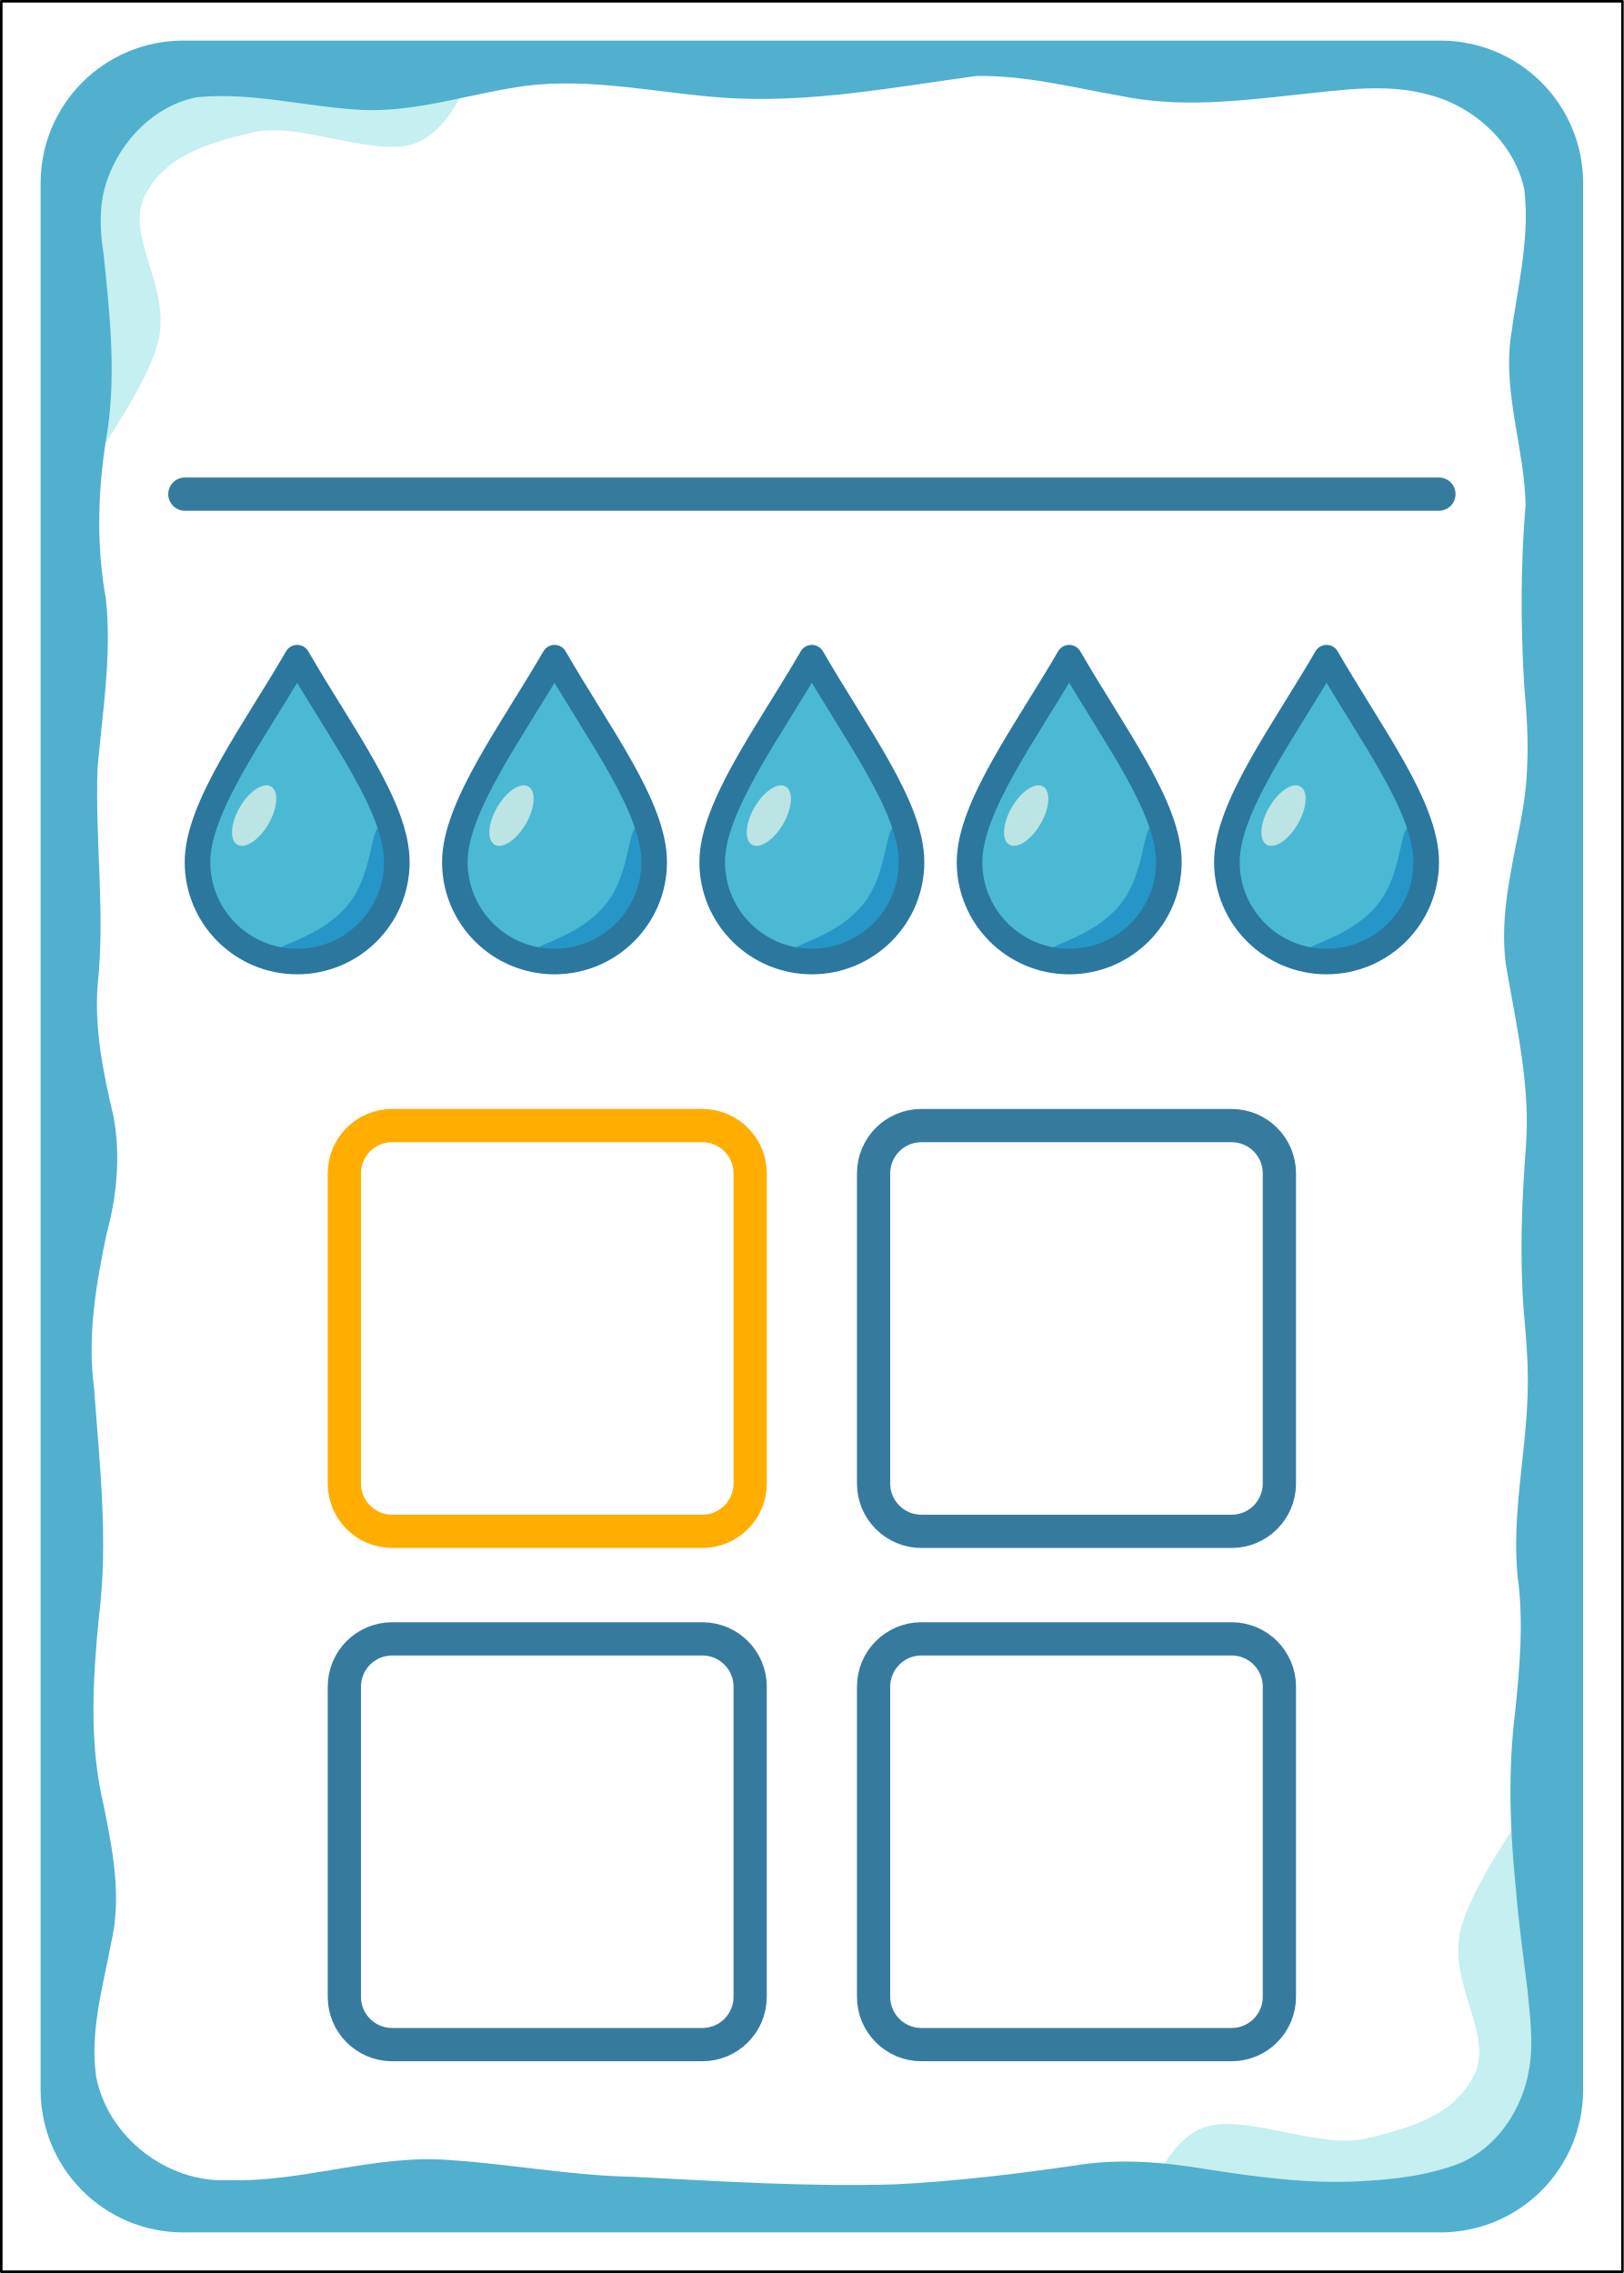
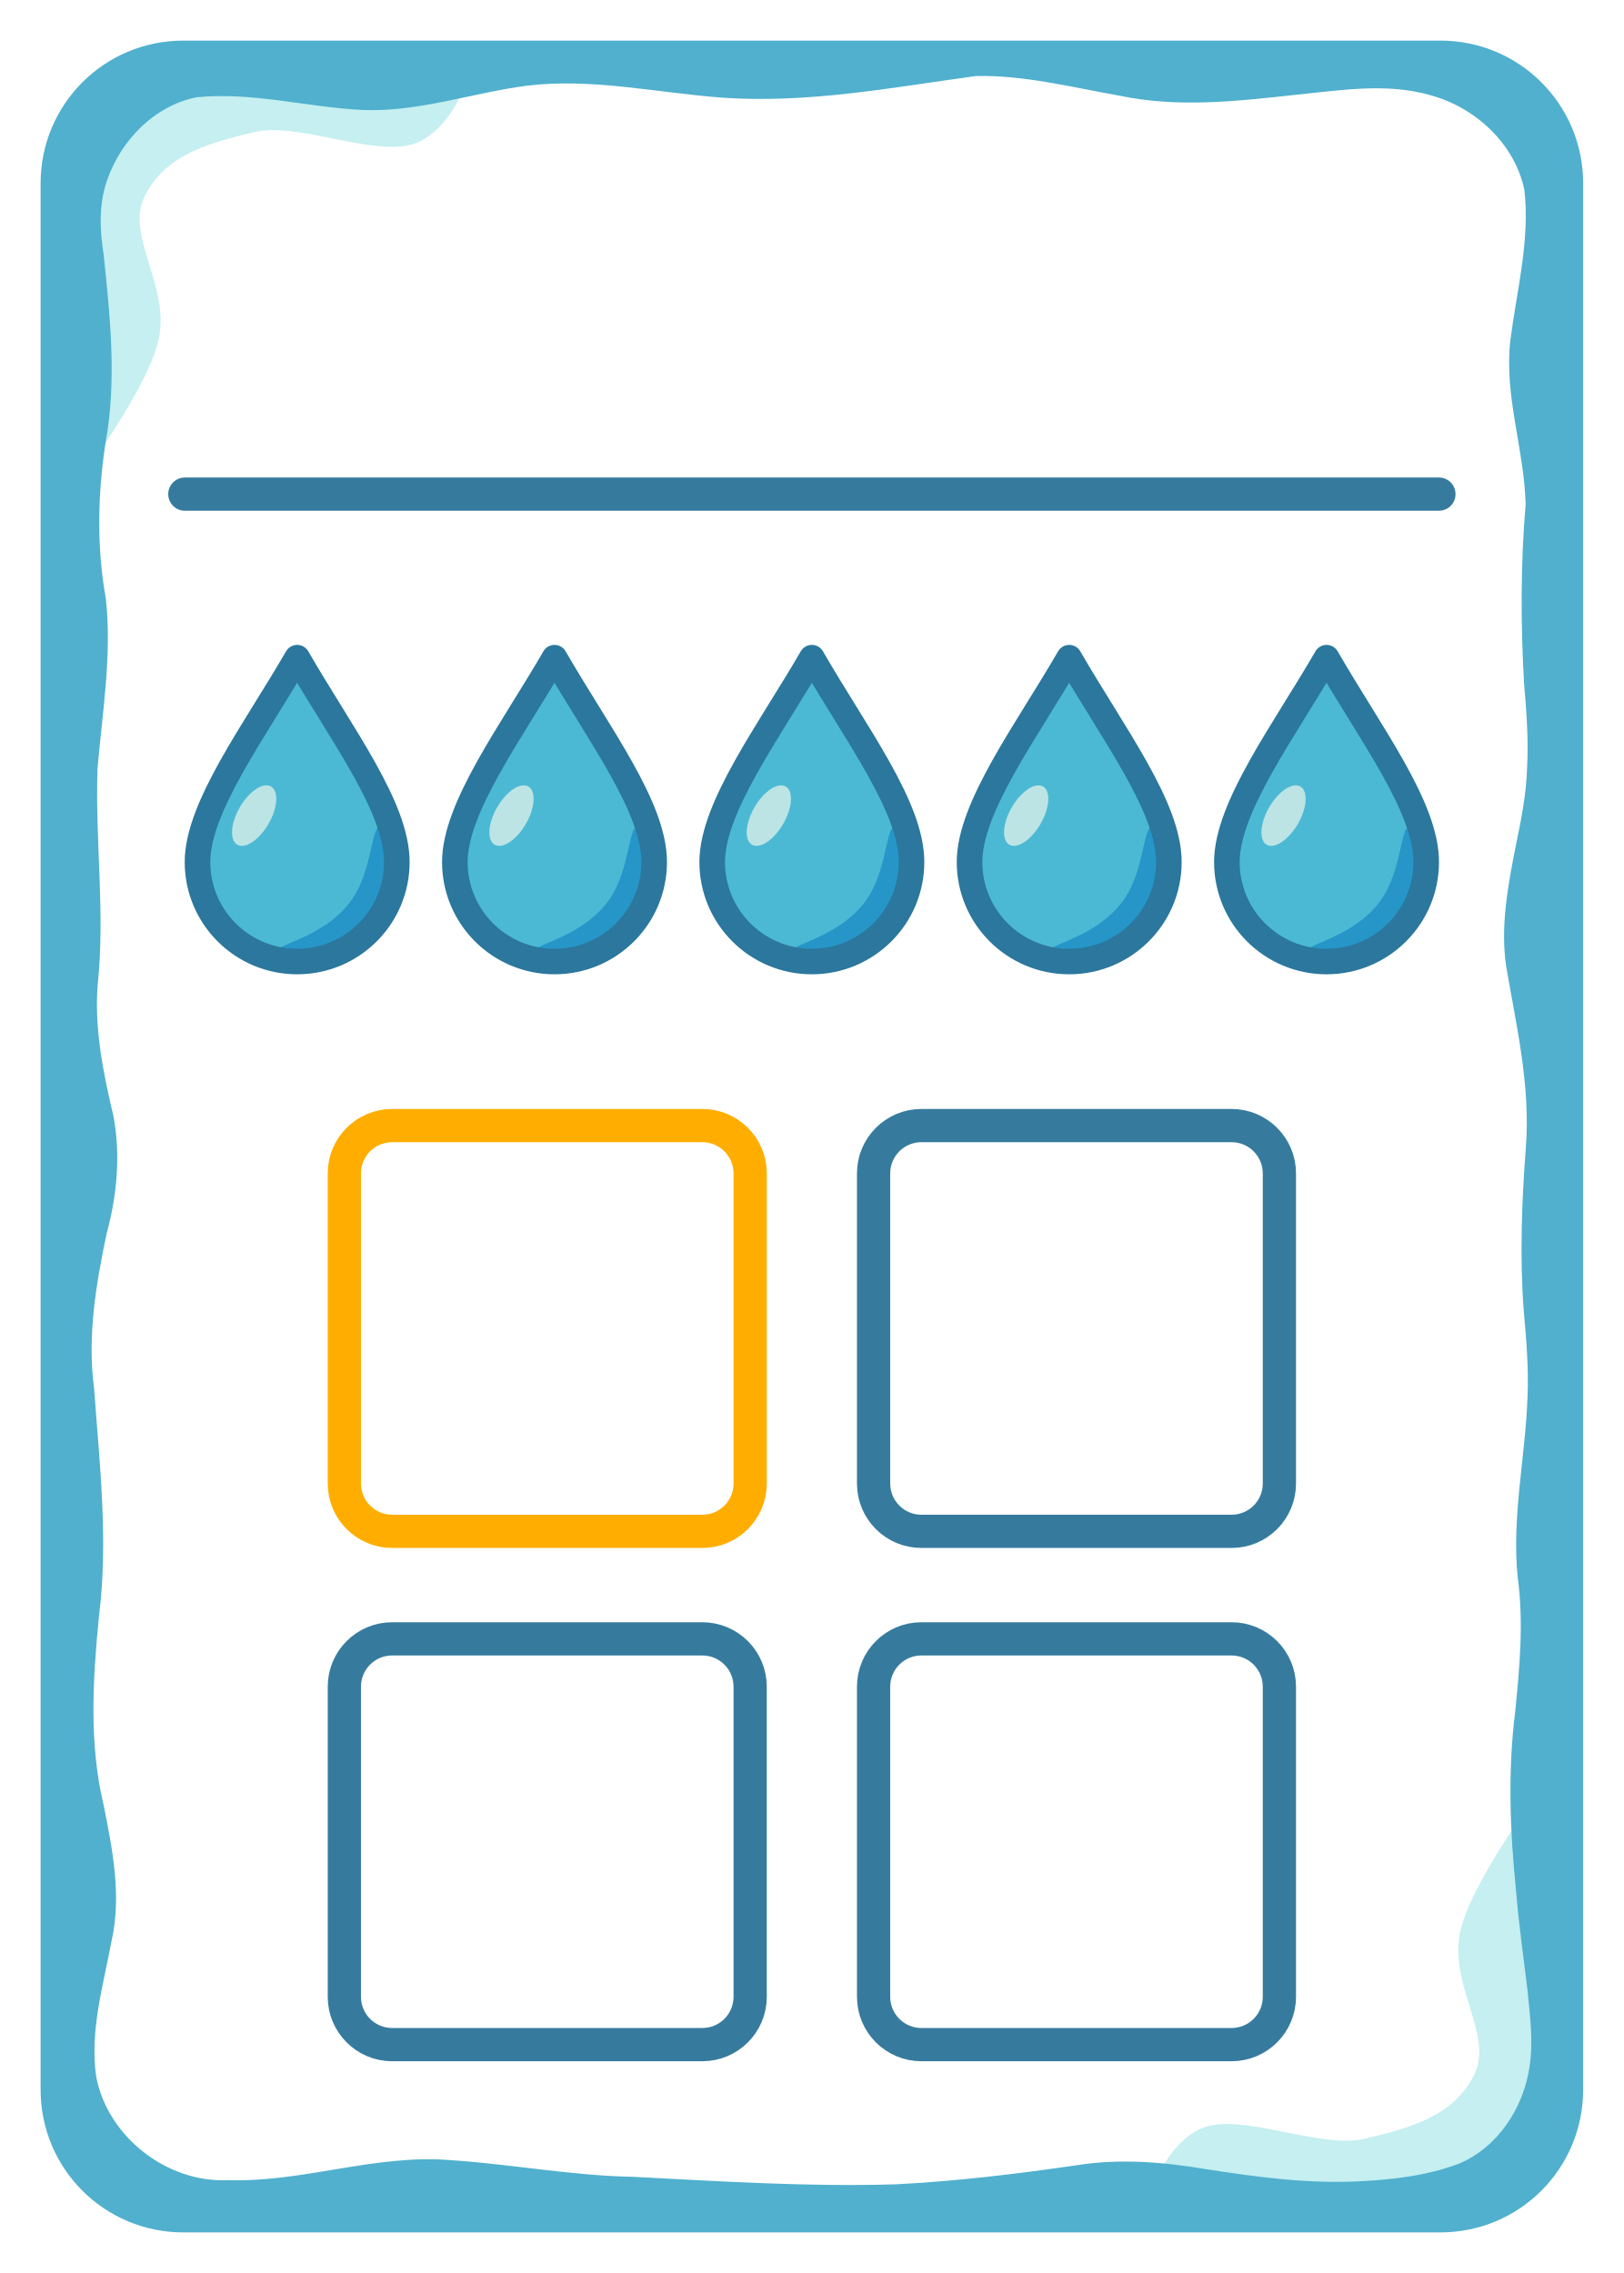
<svg xmlns="http://www.w3.org/2000/svg" width="2.5in" height="3.5in" viewBox="0 0 63.5 88.9" version="1.1" id="svg1" xml:space="preserve">
  <defs id="defs1" />
  <g id="layer1" transform="translate(-5.602358,-7.029248)">
    <path style="fill:#c5eff0;fill-opacity:1;stroke:none;stroke-width:1.3;stroke-linecap:round;stroke-linejoin:round;stroke-dasharray:none;stroke-opacity:1;paint-order:stroke fill markers" d="m 50.369,93.494 h 13.346 l 2.825,-2.765 -0.125,-14.516 c 0,0 -3.235,4.23 -3.703,6.348 -0.468,2.118 1.334,4.076 0.529,5.643 -0.805,1.566 -2.38,2.021 -4.232,2.469 -1.852,0.447 -4.982,-1.125 -6.524,-0.353 -1.542,0.772 -2.116,3.174 -2.116,3.174 z" id="path48" />
    <path style="fill:#c5eff0;fill-opacity:1;stroke:none;stroke-width:1.3;stroke-linecap:round;stroke-linejoin:round;stroke-dasharray:none;stroke-opacity:1;paint-order:stroke fill markers" d="M 24.147,9.382 H 10.802 L 7.976,12.147 8.101,26.663 c 0,0 3.235,-4.23 3.703,-6.348 0.468,-2.118 -1.334,-4.076 -0.529,-5.643 0.805,-1.566 2.38,-2.021 4.232,-2.469 1.852,-0.447 4.982,1.125 6.524,0.353 1.542,-0.772 2.116,-3.174 2.116,-3.174 z" id="path47" />
-     <rect style="fill:none;stroke:#000000;stroke-width:0.1;stroke-linecap:round;stroke-linejoin:round;stroke-dasharray:none;stroke-opacity:1;paint-order:markers stroke fill" id="rect2" width="88.8" height="63.4" x="-95.879" y="5.652" transform="rotate(-90)" />
    <path id="rect27" style="fill:#50b0ce;fill-opacity:1;stroke:none;stroke-width:0.1;stroke-dasharray:none;paint-order:stroke fill markers" d="M 12.777 8.617 C 9.681 8.617 7.19 11.108 7.19 14.203 L 7.19 88.755 C 7.19 91.85 9.681 94.342 12.777 94.342 L 61.928 94.342 C 65.023 94.342 67.515 91.85 67.515 88.755 L 67.515 14.203 C 67.515 11.108 65.023 8.617 61.928 8.617 L 12.777 8.617 z M 43.772 10.002 C 45.677 9.964 47.533 10.447 49.396 10.774 C 51.689 11.256 54.044 10.983 56.347 10.728 C 58.059 10.558 59.828 10.265 61.517 10.746 C 63.276 11.212 64.827 12.63 65.215 14.441 C 65.444 16.42 64.921 18.372 64.671 20.321 C 64.41 22.493 65.216 24.599 65.265 26.758 C 65.069 29.089 65.07 31.433 65.205 33.768 C 65.299 34.851 65.38 35.939 65.324 37.027 C 65.296 38.056 65.099 39.067 64.888 40.071 C 64.58 41.64 64.266 43.254 64.509 44.854 C 64.91 47.176 65.459 49.516 65.275 51.889 C 65.116 54.001 65.033 56.125 65.187 58.241 C 65.287 59.378 65.39 60.518 65.34 61.661 C 65.258 64.005 64.722 66.336 64.951 68.688 C 65.198 70.453 65.033 72.24 64.854 74.003 C 64.569 76.293 64.65 78.61 64.884 80.9 C 64.99 82.23 65.18 83.552 65.34 84.877 C 65.437 85.884 65.578 86.907 65.41 87.914 C 65.164 89.496 64.169 91.019 62.663 91.651 C 61.433 92.118 60.108 92.274 58.801 92.34 C 56.775 92.452 54.757 92.176 52.76 91.867 C 51.084 91.585 49.364 91.444 47.677 91.719 C 45.337 92.058 42.986 92.343 40.623 92.461 C 37.192 92.565 33.762 92.341 30.336 92.166 C 27.951 92.122 25.6 91.672 23.224 91.515 C 20.29 91.27 17.453 92.392 14.525 92.298 C 12.141 92.413 9.818 90.608 9.365 88.26 C 9.105 86.471 9.637 84.706 9.961 82.962 C 10.365 81.199 10.007 79.39 9.66 77.651 C 9.076 75.23 9.231 72.715 9.471 70.261 C 9.847 67.286 9.496 64.291 9.281 61.319 C 9.011 59.302 9.354 57.271 9.768 55.298 C 10.174 53.806 10.326 52.225 10.042 50.697 C 9.648 49.028 9.295 47.317 9.418 45.592 C 9.723 42.767 9.321 39.932 9.415 37.102 C 9.603 34.888 9.987 32.665 9.741 30.439 C 9.378 28.427 9.422 26.358 9.73 24.342 C 10.175 21.907 9.91 19.422 9.655 16.982 C 9.499 16.009 9.461 14.984 9.803 14.044 C 10.349 12.495 11.656 11.154 13.301 10.832 C 15.482 10.618 17.626 11.226 19.794 11.331 C 21.98 11.416 24.072 10.659 26.218 10.38 C 28.765 10.073 31.295 10.66 33.828 10.847 C 37.167 11.088 40.478 10.453 43.772 10.002 z " />
    <path style="fill:#d35f5f;fill-opacity:1;stroke:#367b9e;stroke-width:1.3;stroke-linecap:round;stroke-dasharray:none;stroke-opacity:1;paint-order:stroke fill markers" d="M 12.831,26.355 H 61.874" id="path29" />
    <g id="g45" transform="matrix(0.9714795,0,0,0.9697636,-0.2522367,-0.7414276)" style="stroke-width:1.03">
      <g id="g32" transform="translate(-17.54498,-5.201777)" style="stroke-width:1.03">
        <path id="path30" style="fill:#4cb9d4;stroke:none;stroke-width:1.339;stroke-linecap:round;stroke-linejoin:round;paint-order:stroke fill markers" d="m 39.546,47.982 c 0,2.216 -1.796,4.012 -4.012,4.012 -2.216,0 -4.012,-1.796 -4.012,-4.012 0,-2.216 2.304,-5.287 4.012,-8.243 1.818,3.149 4.012,6.028 4.012,8.243 z" />
        <path id="ellipse32" style="fill:#2696c8;stroke-width:1.03;stroke-linecap:round;stroke-linejoin:round;paint-order:stroke fill markers" transform="rotate(30)" d="m 58.883,24.036 c 0,1.248 -2.246,3.244 -2.861,3.244 -0.615,0 1.104,-1.173 1.385,-3.092 0.242,-1.656 -0.969,-3.347 -0.355,-3.347 0.615,-1e-6 1.831,1.947 1.831,3.195 z" />
        <path id="path31" style="fill:none;stroke:#2b779d;stroke-width:1.03;stroke-linecap:round;stroke-linejoin:round;stroke-dasharray:none;paint-order:stroke fill markers" d="m 39.546,47.982 c 0,2.216 -1.796,4.012 -4.012,4.012 -2.216,0 -4.012,-1.796 -4.012,-4.012 0,-2.216 2.304,-5.287 4.012,-8.243 1.818,3.149 4.012,6.028 4.012,8.243 z" />
        <ellipse style="fill:#bde4e4;fill-opacity:1;stroke:none;stroke-width:1.03;stroke-linecap:round;stroke-linejoin:round;stroke-dasharray:none;stroke-opacity:1;paint-order:stroke fill markers" id="path32" cx="52.328" cy="23.03" rx="0.667" ry="1.355" transform="rotate(30)" />
      </g>
      <g id="g35" transform="translate(-7.185505,-5.201777)" style="stroke-width:1.03">
        <path id="path33" style="fill:#4cb9d4;stroke:none;stroke-width:1.339;stroke-linecap:round;stroke-linejoin:round;paint-order:stroke fill markers" d="m 39.546,47.982 c 0,2.216 -1.796,4.012 -4.012,4.012 -2.216,0 -4.012,-1.796 -4.012,-4.012 0,-2.216 2.304,-5.287 4.012,-8.243 1.818,3.149 4.012,6.028 4.012,8.243 z" />
        <path id="path34" style="fill:#2696c8;stroke-width:1.03;stroke-linecap:round;stroke-linejoin:round;paint-order:stroke fill markers" transform="rotate(30)" d="m 58.883,24.036 c 0,1.248 -2.246,3.244 -2.861,3.244 -0.615,0 1.104,-1.173 1.385,-3.092 0.242,-1.656 -0.969,-3.347 -0.355,-3.347 0.615,-1e-6 1.831,1.947 1.831,3.195 z" />
        <path id="path35" style="fill:none;stroke:#2b779d;stroke-width:1.03;stroke-linecap:round;stroke-linejoin:round;stroke-dasharray:none;paint-order:stroke fill markers" d="m 39.546,47.982 c 0,2.216 -1.796,4.012 -4.012,4.012 -2.216,0 -4.012,-1.796 -4.012,-4.012 0,-2.216 2.304,-5.287 4.012,-8.243 1.818,3.149 4.012,6.028 4.012,8.243 z" />
        <ellipse style="fill:#bde4e4;fill-opacity:1;stroke:none;stroke-width:1.03;stroke-linecap:round;stroke-linejoin:round;stroke-dasharray:none;stroke-opacity:1;paint-order:stroke fill markers" id="ellipse35" cx="52.328" cy="23.03" rx="0.667" ry="1.355" transform="rotate(30)" />
      </g>
      <g id="g38" transform="translate(3.173965,-5.201777)" style="stroke-width:1.03">
        <path id="path36" style="fill:#4cb9d4;stroke:none;stroke-width:1.339;stroke-linecap:round;stroke-linejoin:round;paint-order:stroke fill markers" d="m 39.546,47.982 c 0,2.216 -1.796,4.012 -4.012,4.012 -2.216,0 -4.012,-1.796 -4.012,-4.012 0,-2.216 2.304,-5.287 4.012,-8.243 1.818,3.149 4.012,6.028 4.012,8.243 z" />
        <path id="path37" style="fill:#2696c8;stroke-width:1.03;stroke-linecap:round;stroke-linejoin:round;paint-order:stroke fill markers" transform="rotate(30)" d="m 58.883,24.036 c 0,1.248 -2.246,3.244 -2.861,3.244 -0.615,0 1.104,-1.173 1.385,-3.092 0.242,-1.656 -0.969,-3.347 -0.355,-3.347 0.615,-1e-6 1.831,1.947 1.831,3.195 z" />
        <path id="path38" style="fill:none;stroke:#2b779d;stroke-width:1.03;stroke-linecap:round;stroke-linejoin:round;stroke-dasharray:none;paint-order:stroke fill markers" d="m 39.546,47.982 c 0,2.216 -1.796,4.012 -4.012,4.012 -2.216,0 -4.012,-1.796 -4.012,-4.012 0,-2.216 2.304,-5.287 4.012,-8.243 1.818,3.149 4.012,6.028 4.012,8.243 z" />
        <ellipse style="fill:#bde4e4;fill-opacity:1;stroke:none;stroke-width:1.03;stroke-linecap:round;stroke-linejoin:round;stroke-dasharray:none;stroke-opacity:1;paint-order:stroke fill markers" id="ellipse38" cx="52.328" cy="23.03" rx="0.667" ry="1.355" transform="rotate(30)" />
      </g>
      <g id="g41" transform="translate(13.53344,-5.201777)" style="stroke-width:1.03">
        <path id="path39" style="fill:#4cb9d4;stroke:none;stroke-width:1.339;stroke-linecap:round;stroke-linejoin:round;paint-order:stroke fill markers" d="m 39.546,47.982 c 0,2.216 -1.796,4.012 -4.012,4.012 -2.216,0 -4.012,-1.796 -4.012,-4.012 0,-2.216 2.304,-5.287 4.012,-8.243 1.818,3.149 4.012,6.028 4.012,8.243 z" />
        <path id="path40" style="fill:#2696c8;stroke-width:1.03;stroke-linecap:round;stroke-linejoin:round;paint-order:stroke fill markers" transform="rotate(30)" d="m 58.883,24.036 c 0,1.248 -2.246,3.244 -2.861,3.244 -0.615,0 1.104,-1.173 1.385,-3.092 0.242,-1.656 -0.969,-3.347 -0.355,-3.347 0.615,-1e-6 1.831,1.947 1.831,3.195 z" />
        <path id="path41" style="fill:none;stroke:#2b779d;stroke-width:1.03;stroke-linecap:round;stroke-linejoin:round;stroke-dasharray:none;paint-order:stroke fill markers" d="m 39.546,47.982 c 0,2.216 -1.796,4.012 -4.012,4.012 -2.216,0 -4.012,-1.796 -4.012,-4.012 0,-2.216 2.304,-5.287 4.012,-8.243 1.818,3.149 4.012,6.028 4.012,8.243 z" />
        <ellipse style="fill:#bde4e4;fill-opacity:1;stroke:none;stroke-width:1.03;stroke-linecap:round;stroke-linejoin:round;stroke-dasharray:none;stroke-opacity:1;paint-order:stroke fill markers" id="ellipse41" cx="52.328" cy="23.03" rx="0.667" ry="1.355" transform="rotate(30)" />
      </g>
      <g id="g44" transform="translate(23.89291,-5.201777)" style="stroke-width:1.03">
        <path id="path42" style="fill:#4cb9d4;stroke:none;stroke-width:1.339;stroke-linecap:round;stroke-linejoin:round;paint-order:stroke fill markers" d="m 39.546,47.982 c 0,2.216 -1.796,4.012 -4.012,4.012 -2.216,0 -4.012,-1.796 -4.012,-4.012 0,-2.216 2.304,-5.287 4.012,-8.243 1.818,3.149 4.012,6.028 4.012,8.243 z" />
        <path id="path43" style="fill:#2696c8;stroke-width:1.03;stroke-linecap:round;stroke-linejoin:round;paint-order:stroke fill markers" transform="rotate(30)" d="m 58.883,24.036 c 0,1.248 -2.246,3.244 -2.861,3.244 -0.615,0 1.104,-1.173 1.385,-3.092 0.242,-1.656 -0.969,-3.347 -0.355,-3.347 0.615,-1e-6 1.831,1.947 1.831,3.195 z" />
        <path id="path44" style="fill:none;stroke:#2b779d;stroke-width:1.03;stroke-linecap:round;stroke-linejoin:round;stroke-dasharray:none;paint-order:stroke fill markers" d="m 39.546,47.982 c 0,2.216 -1.796,4.012 -4.012,4.012 -2.216,0 -4.012,-1.796 -4.012,-4.012 0,-2.216 2.304,-5.287 4.012,-8.243 1.818,3.149 4.012,6.028 4.012,8.243 z" />
        <ellipse style="fill:#bde4e4;fill-opacity:1;stroke:none;stroke-width:1.03;stroke-linecap:round;stroke-linejoin:round;stroke-dasharray:none;stroke-opacity:1;paint-order:stroke fill markers" id="ellipse44" cx="52.328" cy="23.03" rx="0.667" ry="1.355" transform="rotate(30)" />
      </g>
    </g>
    <g id="g55" transform="rotate(180,37.17894,69.02454)">
      <rect style="fill:none;fill-opacity:1;stroke:#367b9e;stroke-width:1.3;stroke-linecap:round;stroke-linejoin:round;stroke-dasharray:none;stroke-opacity:1;paint-order:stroke fill markers" id="rect49" width="15.87" height="15.87" x="18.722" y="51.052" ry="1.87" rx="1.87" />
      <rect style="fill:none;fill-opacity:1;stroke:#367b9e;stroke-width:1.3;stroke-linecap:round;stroke-linejoin:round;stroke-dasharray:none;stroke-opacity:1;paint-order:stroke fill markers" id="rect53" width="15.87" height="15.87" x="39.419" y="51.052" ry="1.87" rx="1.87" />
      <rect style="fill:none;fill-opacity:1;stroke:#367b9e;stroke-width:1.3;stroke-linecap:round;stroke-linejoin:round;stroke-dasharray:none;stroke-opacity:1;paint-order:stroke fill markers" id="rect54" width="15.87" height="15.87" x="18.722" y="71.127" ry="1.87" rx="1.87" />
      <rect style="fill:none;fill-opacity:1;stroke:#ffae00;stroke-width:1.3;stroke-linecap:round;stroke-linejoin:round;stroke-dasharray:none;stroke-opacity:1;paint-order:stroke fill markers" id="rect55" width="15.87" height="15.87" x="39.419" y="71.127" ry="1.87" rx="1.87" />
    </g>
  </g>
</svg>
